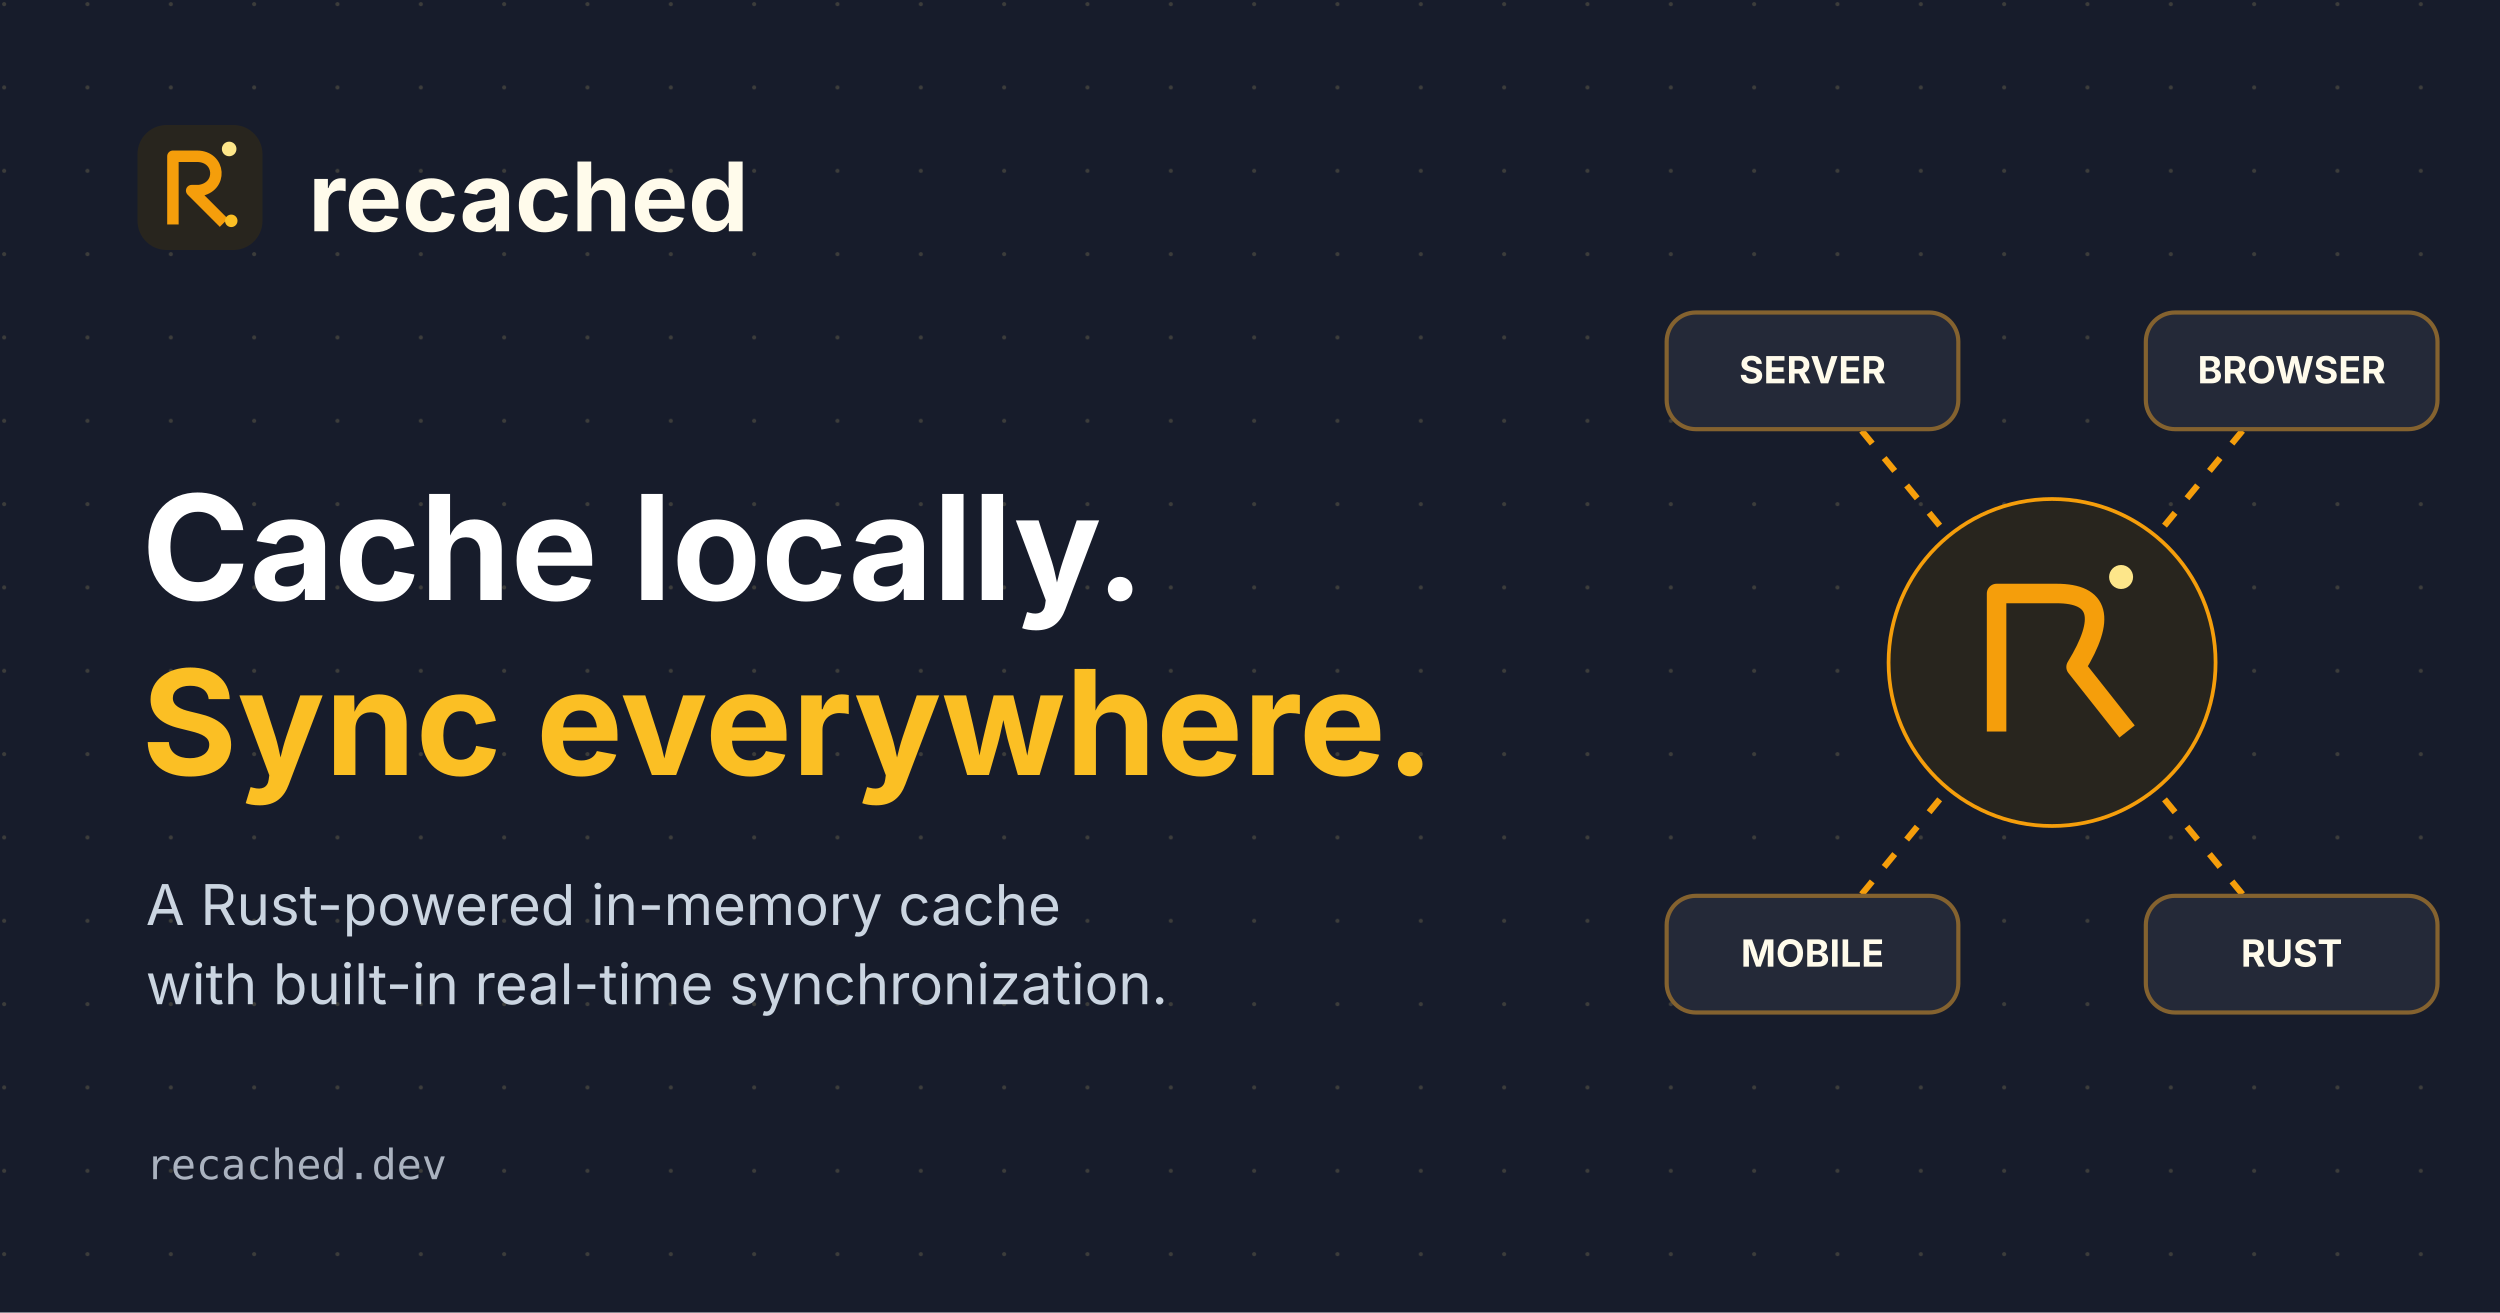
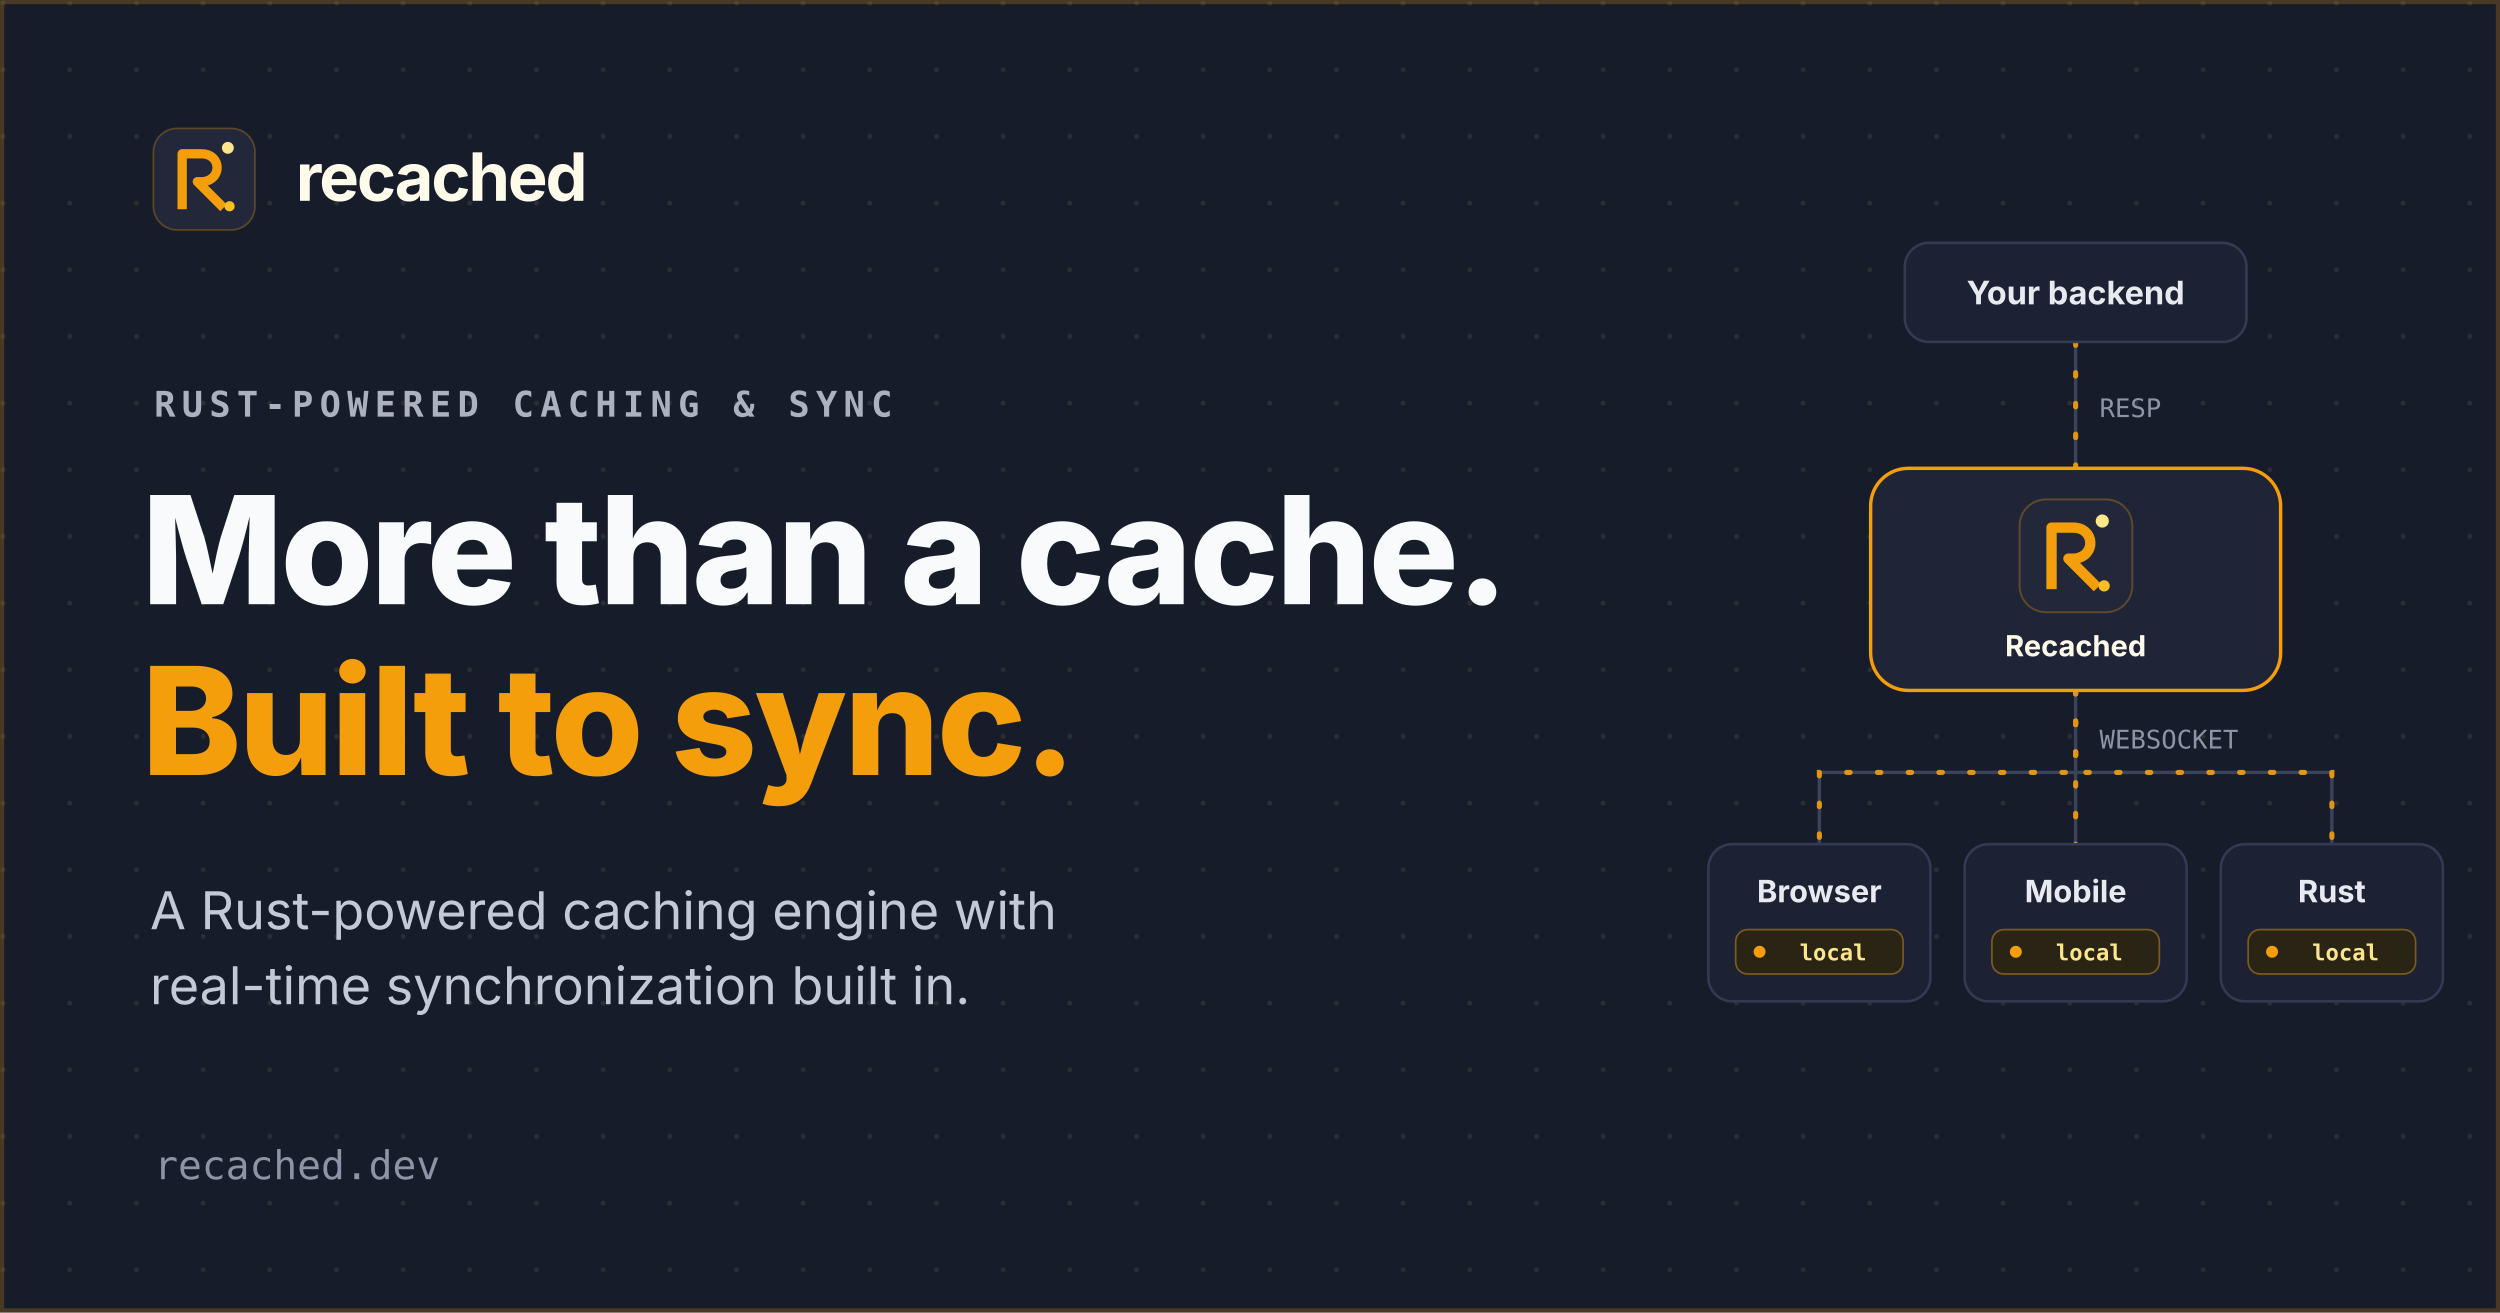
<svg xmlns="http://www.w3.org/2000/svg" width="1200" height="630" viewBox="0 0 1200 630" role="img" aria-labelledby="t d">
  <defs>
-     <pattern id="grid" width="40" height="40" patternUnits="userSpaceOnUse">
-       <circle cx="2" cy="2" r="1" fill="#FDE68A" opacity=".16" />
+     <pattern id="g" width="32" height="32" patternUnits="userSpaceOnUse">
+       <circle cx="1.5" cy="1.5" r="1.2" fill="#FDE68A" opacity=".09" />
    </pattern>
+     <clipPath id="c">
+       <rect width="1200" height="630" rx="0" />
+     </clipPath>
  </defs>
-   <rect width="1200" height="630" fill="#171C2B" />
-   <rect width="1200" height="630" fill="url(#grid)" />
-   <g transform="translate(64 58) scale(.5)">
-     <rect x="4" y="4" width="120" height="120" rx="28" fill="#28251E" />
+   <g clip-path="url(#c)">
+     <rect width="1200" height="630" fill="#171C2B" />
+     <rect width="1200" height="630" fill="url(#g)" />
+   </g>
+   <rect x="1" y="1" width="1198" height="628" rx="-1" fill="none" stroke="#F59E0B" stroke-opacity=".22" stroke-width="2" />
+   <g transform="translate(72 60) scale(0.40625)">
+     <rect x="4" y="4" width="120" height="120" rx="28" fill="#222839" stroke="#F59E0B" stroke-opacity=".3" stroke-width="2" />
    <path d="M38 94V34H61C84 34 86 64 63 67H56L83 94" stroke="#F59E0B" stroke-width="11" stroke-linecap="square" stroke-linejoin="round" fill="none" />
    <circle cx="92" cy="27" r="7" fill="#FDE68A" />
    <circle cx="94" cy="96" r="6" fill="#FBBF24" />
  </g>
-   <text x="148" y="111" font-family="Inter,system-ui,sans-serif" font-size="46" font-weight="700" fill="#FFFBEB">recached</text>
-   <text x="68" y="288" font-family="Inter,system-ui,sans-serif" font-weight="750" font-size="70" fill="#FFFFFF">Cache locally.</text>
-   <text x="68" y="372" font-family="Inter,system-ui,sans-serif" font-weight="750" font-size="70" fill="#FBBF24">Sync everywhere.</text>
-   <text x="70" y="444" font-family="Inter,system-ui,sans-serif" font-size="27" fill="#CBD5E1">A Rust-powered in-memory cache</text>
-   <text x="70" y="482" font-family="Inter,system-ui,sans-serif" font-size="27" fill="#CBD5E1">with built-in real-time synchronization.</text>
-   <text x="70" y="566" font-family="ui-monospace,SFMono-Regular,Menlo,monospace" font-size="20" fill="#AAB2BF">recached.dev</text>
-   <g stroke="#F59E0B" stroke-width="3" fill="none" stroke-dasharray="8 9">
-     <path d="M985 318L870 178M985 318L1100 178M985 318L870 458M985 318L1100 458" />
-   </g>
-   <g transform="translate(985 318) scale(.72) translate(-360 -285)">
-     <circle cx="360" cy="285" r="109" fill="#28251E" stroke="#F59E0B" stroke-width="2.5" />
-     <path d="M323 331v-92h40q43 0 13 49l34 43" stroke="#F59E0B" stroke-width="13" fill="none" stroke-linejoin="round" />
-     <circle cx="406" cy="228" r="8" fill="#FDE68A" />
-   </g>
-   <g fill="#242938" stroke="#84622F" stroke-width="2">
-     <rect x="800" y="150" width="140" height="56" rx="14" />
-     <rect x="1030" y="150" width="140" height="56" rx="14" />
-     <rect x="800" y="430" width="140" height="56" rx="14" />
-     <rect x="1030" y="430" width="140" height="56" rx="14" />
-   </g>
-   <g fill="#FFFBEB" text-anchor="middle" font-family="Inter,system-ui,sans-serif" font-size="18" font-weight="700">
-     <text x="870" y="184">SERVER</text>
-     <text x="1100" y="184">BROWSER</text>
-     <text x="870" y="464">MOBILE</text>
-     <text x="1100" y="464">RUST</text>
+   <text x="142" y="96.4" font-family="Inter,-apple-system,BlinkMacSystemFont,&quot;Segoe UI&quot;,Roboto,Helvetica,Arial,sans-serif" font-size="32" font-weight="700" letter-spacing="-1" fill="#FFFBEB">recached</text>
+   <text x="74" y="200" font-family="ui-monospace,SFMono-Regular,&quot;SF Mono&quot;,Menlo,Consolas,monospace" font-size="17" font-weight="600" letter-spacing="3" fill="#AAB2BF">RUST-POWERED CACHING &amp; SYNC</text>
+   <text x="68" y="290" font-family="Inter,-apple-system,BlinkMacSystemFont,&quot;Segoe UI&quot;,Roboto,Helvetica,Arial,sans-serif" font-size="72" font-weight="800" letter-spacing="-1.3" fill="#F8FAFC">More than a cache.</text>
+   <text x="68" y="372" font-family="Inter,-apple-system,BlinkMacSystemFont,&quot;Segoe UI&quot;,Roboto,Helvetica,Arial,sans-serif" font-size="72" font-weight="800" letter-spacing="-1.3" fill="#F59E0B">Built to sync.</text>
+   <text x="72" y="446" font-family="Inter,-apple-system,BlinkMacSystemFont,&quot;Segoe UI&quot;,Roboto,Helvetica,Arial,sans-serif" font-size="25" fill="#C3CAD6">A Rust-powered caching engine with</text>
+   <text x="72" y="482" font-family="Inter,-apple-system,BlinkMacSystemFont,&quot;Segoe UI&quot;,Roboto,Helvetica,Arial,sans-serif" font-size="25" fill="#C3CAD6">real-time synchronization built in.</text>
+   <text x="74" y="566" font-family="ui-monospace,SFMono-Regular,&quot;SF Mono&quot;,Menlo,Consolas,monospace" font-size="19" fill="#8C94A6">recached.dev</text>
+   <g transform="translate(820 110) scale(0.82)">
+     <g stroke="#3A4359" stroke-width="2" fill="none">
+       <path d="M215 66V140M215 270V318M65 318H365M65 318V360M215 318V360M365 318V360" />
+     </g>
+     <g stroke="#F59E0B" stroke-width="3" stroke-linecap="round" stroke-dasharray="2 16" fill="none" opacity=".9">
+       <path d="M215 66V140" />
+       <path d="M215 270V318H65V360" />
+       <path d="M215 270V360" />
+       <path d="M215 270V318H365V360" />
+     </g>
+     <text x="229" y="110" font-family="ui-monospace,SFMono-Regular,&quot;SF Mono&quot;,Menlo,Consolas,monospace" font-size="15" fill="#8C94A6">RESP</text>
+     <text x="229" y="304" font-family="ui-monospace,SFMono-Regular,&quot;SF Mono&quot;,Menlo,Consolas,monospace" font-size="15" fill="#8C94A6">WEBSOCKET</text>
+     <rect x="115" y="8" width="200" height="58" rx="14" fill="#1C2233" stroke="#323B52" stroke-width="1.5" />
+     <text x="215" y="44" text-anchor="middle" font-family="Inter,-apple-system,BlinkMacSystemFont,&quot;Segoe UI&quot;,Roboto,Helvetica,Arial,sans-serif" font-size="19" font-weight="650" fill="#E8EAF0">Your backend</text>
+     <rect x="95" y="140" width="240" height="130" rx="22" fill="#1F2536" stroke="#F59E0B" stroke-width="2" />
+     <g transform="translate(180 156) scale(.55)">
+       <rect x="4" y="4" width="120" height="120" rx="28" fill="#222839" stroke="#F59E0B" stroke-opacity=".3" stroke-width="2" />
+       <path d="M38 94V34H61C84 34 86 64 63 67H56L83 94" stroke="#F59E0B" stroke-width="11" stroke-linecap="square" stroke-linejoin="round" fill="none" />
+       <circle cx="92" cy="27" r="7" fill="#FDE68A" />
+       <circle cx="94" cy="96" r="6" fill="#FBBF24" />
+     </g>
+     <text x="215" y="250" text-anchor="middle" font-family="Inter,-apple-system,BlinkMacSystemFont,&quot;Segoe UI&quot;,Roboto,Helvetica,Arial,sans-serif" font-size="17" font-weight="650" fill="#FFFBEB">Recached</text>
+     <rect x="0" y="360" width="130" height="92" rx="14" fill="#1C2233" stroke="#323B52" stroke-width="1.5" />
+     <text x="65" y="394" text-anchor="middle" font-family="Inter,-apple-system,BlinkMacSystemFont,&quot;Segoe UI&quot;,Roboto,Helvetica,Arial,sans-serif" font-size="18" font-weight="650" fill="#E8EAF0">Browser</text>
+     <rect x="16" y="410" width="98" height="26" rx="7" fill="#2A2414" stroke="#7A5A1E" />
+     <circle cx="30" cy="423" r="3.5" fill="#F59E0B" />
+     <text x="73" y="428" text-anchor="middle" font-family="ui-monospace,SFMono-Regular,&quot;SF Mono&quot;,Menlo,Consolas,monospace" font-size="13" font-weight="600" fill="#FDE68A">local</text>
+     <rect x="150" y="360" width="130" height="92" rx="14" fill="#1C2233" stroke="#323B52" stroke-width="1.5" />
+     <text x="215" y="394" text-anchor="middle" font-family="Inter,-apple-system,BlinkMacSystemFont,&quot;Segoe UI&quot;,Roboto,Helvetica,Arial,sans-serif" font-size="18" font-weight="650" fill="#E8EAF0">Mobile</text>
+     <rect x="166" y="410" width="98" height="26" rx="7" fill="#2A2414" stroke="#7A5A1E" />
+     <circle cx="180" cy="423" r="3.5" fill="#F59E0B" />
+     <text x="223" y="428" text-anchor="middle" font-family="ui-monospace,SFMono-Regular,&quot;SF Mono&quot;,Menlo,Consolas,monospace" font-size="13" font-weight="600" fill="#FDE68A">local</text>
+     <rect x="300" y="360" width="130" height="92" rx="14" fill="#1C2233" stroke="#323B52" stroke-width="1.5" />
+     <text x="365" y="394" text-anchor="middle" font-family="Inter,-apple-system,BlinkMacSystemFont,&quot;Segoe UI&quot;,Roboto,Helvetica,Arial,sans-serif" font-size="18" font-weight="650" fill="#E8EAF0">Rust</text>
+     <rect x="316" y="410" width="98" height="26" rx="7" fill="#2A2414" stroke="#7A5A1E" />
+     <circle cx="330" cy="423" r="3.5" fill="#F59E0B" />
+     <text x="373" y="428" text-anchor="middle" font-family="ui-monospace,SFMono-Regular,&quot;SF Mono&quot;,Menlo,Consolas,monospace" font-size="13" font-weight="600" fill="#FDE68A">local</text>
  </g>
</svg>
